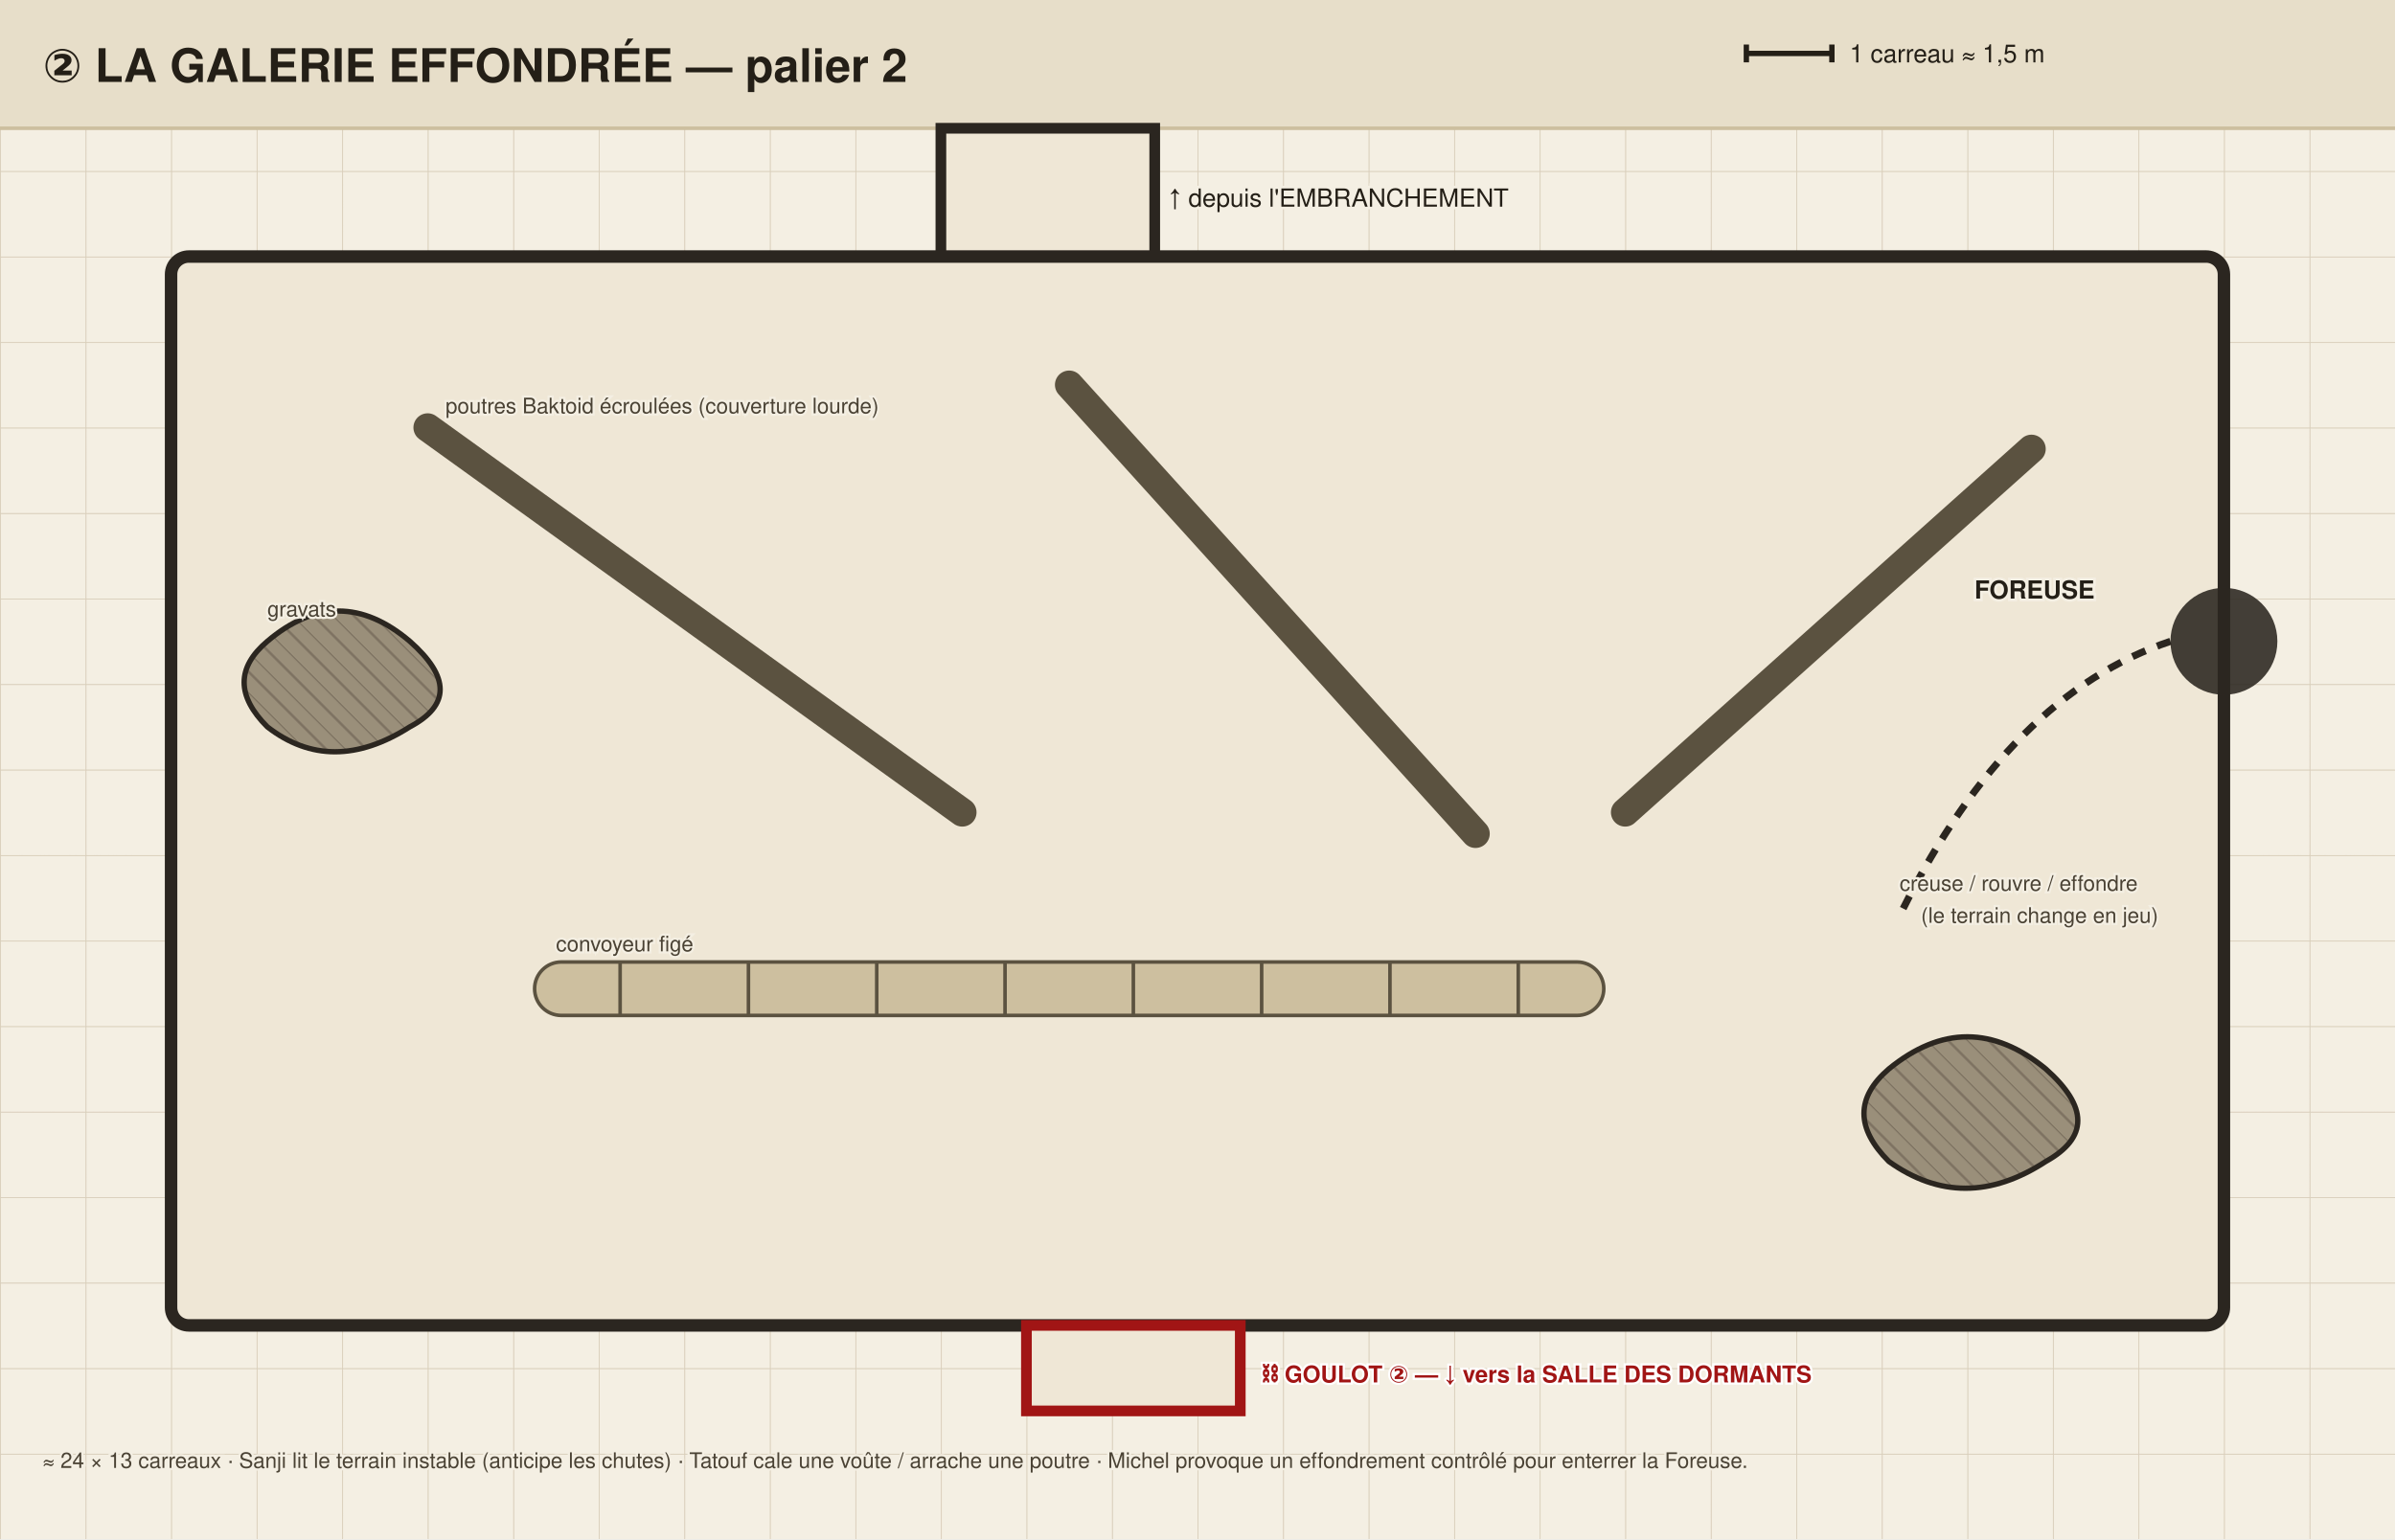
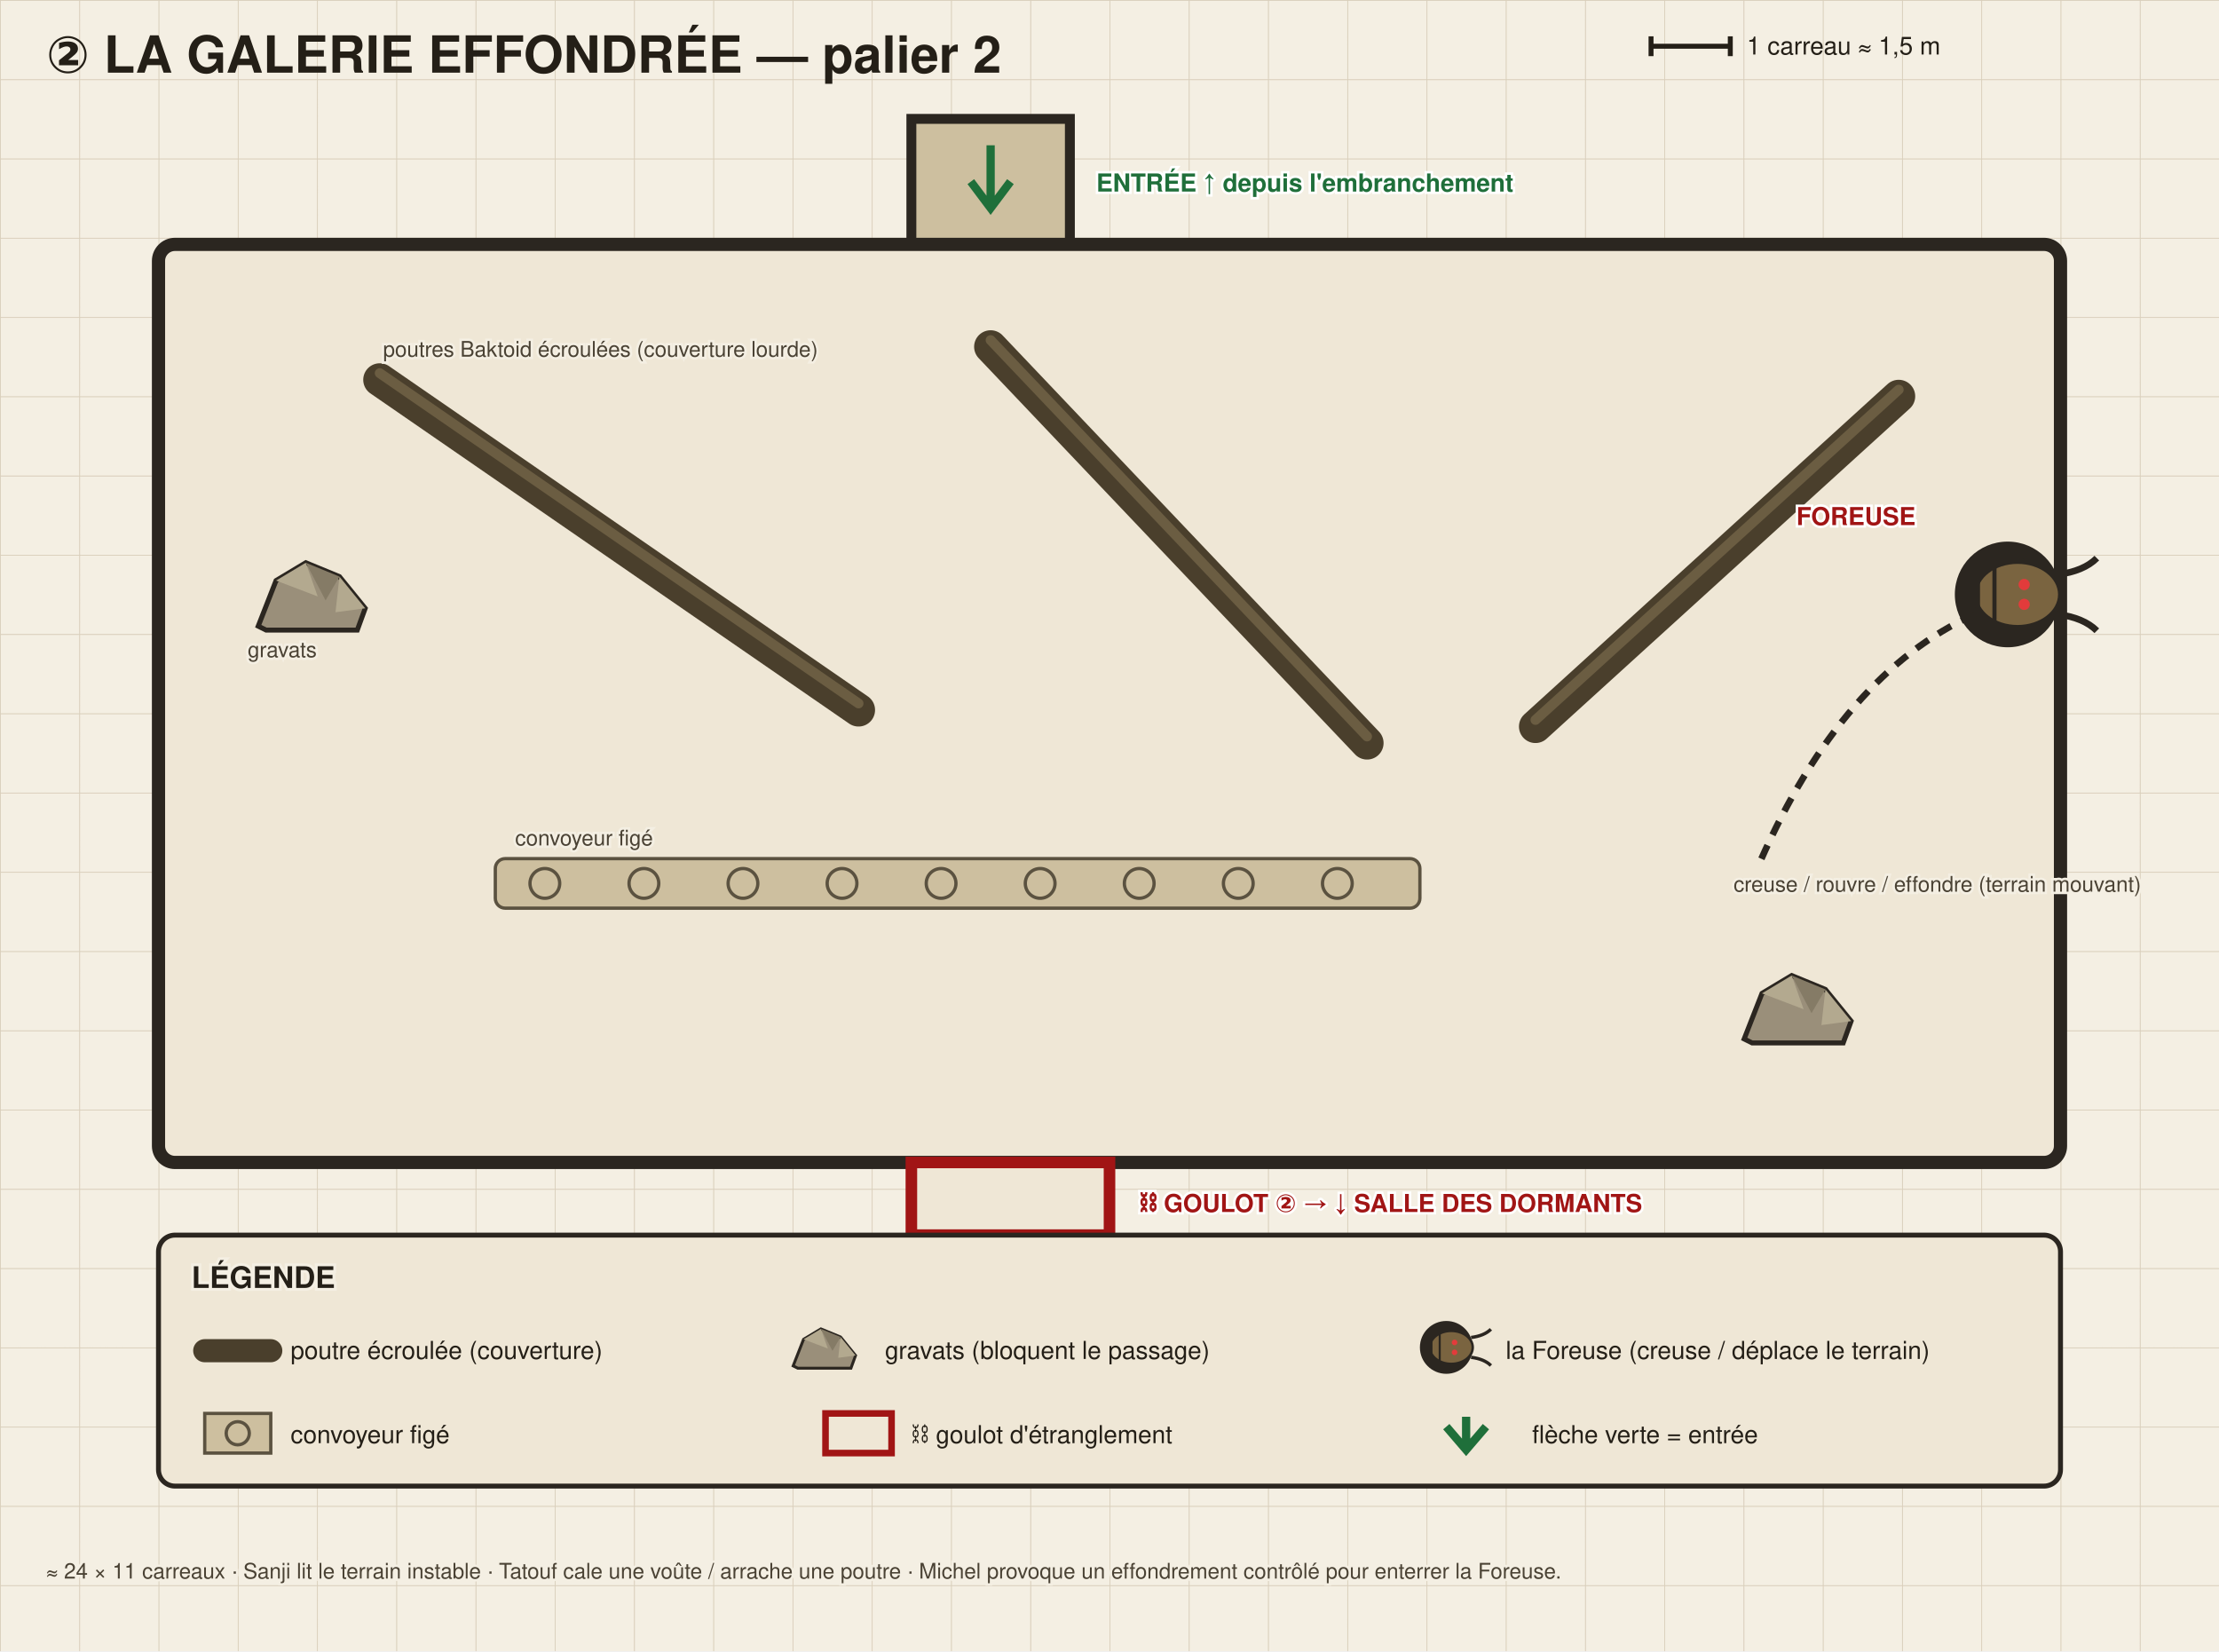
- <svg xmlns="http://www.w3.org/2000/svg" viewBox="0 0 1344 864" font-family="'Segoe UI',Helvetica,Arial,sans-serif">
+ <svg xmlns="http://www.w3.org/2000/svg" viewBox="0 0 1344 1000" font-family="'Segoe UI',Helvetica,Arial,sans-serif">
  <defs>
    <pattern id="grid" width="48" height="48" patternUnits="userSpaceOnUse">
      <path d="M48 0H0V48" fill="none" stroke="#d9cfbb" stroke-width="1" />
    </pattern>
-     <pattern id="rubble" width="16" height="16" patternUnits="userSpaceOnUse" patternTransform="rotate(45)">
-       <rect width="16" height="16" fill="#9a8f7a" />
-       <path d="M0 0H16M0 8H16" stroke="#7c7160" stroke-width="1.3" />
-     </pattern>
+     <g id="rocks">
+       <path d="M-28 16 L-19 -7 L-4 -16 L13 -9 L26 7 L22 18 L-24 18 Z" fill="#9a8f7a" stroke="#2b2620" stroke-width="2.5" />
+       <path d="M-19 -7 L-4 -16 L2 1 Z" fill="#b3a98f" />
+       <path d="M-4 -16 L13 -9 L6 3 Z" fill="#857b66" />
+       <path d="M13 -9 L26 7 L11 9 Z" fill="#b3a98f" />
+     </g>
+     <g id="foreuse">
+       <circle r="32" fill="#2b2620" />
+       <ellipse cx="6" cy="0" rx="26" ry="20" fill="#7a6440" stroke="#2b2620" stroke-width="3" />
+       <path d="M-8 -18 V18 M-18 -13 V13" stroke="#2b2620" stroke-width="2.5" />
+       <circle cx="10" cy="-6" r="3.4" fill="#e23b3b" />
+       <circle cx="10" cy="6" r="3.4" fill="#e23b3b" />
+       <path d="M30 -12 q16 -2 24 -10 M30 12 q16 2 24 10" fill="none" stroke="#2b2620" stroke-width="4" />
+     </g>
    <style>
-       .ttl{font-size:26px;font-weight:700;fill:#241f17}
-       .scl{font-size:14px;fill:#241f17}
-       .lbl{font-size:14px;fill:#241f17;paint-order:stroke;stroke:#f4efe3;stroke-width:3}
-       .sub{font-size:12px;fill:#4a4234;paint-order:stroke;stroke:#f4efe3;stroke-width:2.5}
-       .gl{font-size:13px;font-weight:700;fill:#a11515;paint-order:stroke;stroke:#fff;stroke-width:2.5}
+       .ttl{font-size:31px;font-weight:700;fill:#241f17}.scl{font-size:15px;fill:#241f17}
+       .rm{font-size:19px;font-weight:700;fill:#241f17;paint-order:stroke;stroke:#f4efe3;stroke-width:3.5}
+       .lbl{font-size:16px;fill:#241f17;paint-order:stroke;stroke:#f4efe3;stroke-width:3.5}
+       .sub{font-size:13px;fill:#4a4234;paint-order:stroke;stroke:#f4efe3;stroke-width:3}
+       .gl{font-size:15px;font-weight:700;fill:#a11515;paint-order:stroke;stroke:#fff;stroke-width:3}
+       .ok{font-size:15px;font-weight:700;fill:#1f6f3a;paint-order:stroke;stroke:#fff;stroke-width:3}
+       .leg{font-size:15px;fill:#241f17}
    </style>
  </defs>
-   <rect width="1344" height="864" fill="#f4efe3" />
-   <rect width="1344" height="864" fill="url(#grid)" />
-   <rect x="0" y="0" width="1344" height="72" fill="#e7dec9" />
-   <line x1="0" y1="72" x2="1344" y2="72" stroke="#cdbf9f" stroke-width="2" />
-   <text x="24" y="46" class="ttl">② LA GALERIE EFFONDRÉE — palier 2</text>
-   <g transform="translate(980,30)">
+   <rect width="1344" height="1000" fill="#f4efe3" />
+   <rect width="1344" height="1000" fill="url(#grid)" />
+   <text x="28" y="44" class="ttl">② LA GALERIE EFFONDRÉE — palier 2</text>
+   <g transform="translate(1000,28)">
    <line x1="0" y1="0" x2="48" y2="0" stroke="#241f17" stroke-width="3" />
-     <line x1="0" y1="-5" x2="0" y2="5" stroke="#241f17" stroke-width="3" />
-     <line x1="48" y1="-5" x2="48" y2="5" stroke="#241f17" stroke-width="3" />
+     <line x1="0" y1="-6" x2="0" y2="6" stroke="#241f17" stroke-width="3" />
+     <line x1="48" y1="-6" x2="48" y2="6" stroke="#241f17" stroke-width="3" />
    <text x="58" y="5" class="scl">1 carreau ≈ 1,5 m</text>
  </g>
-   <rect x="528" y="72" width="120" height="72" fill="#efe7d6" stroke="#2b2620" stroke-width="6" />
-   <text x="656" y="116" class="lbl">↑ depuis l'EMBRANCHEMENT</text>
-   <rect x="96" y="144" width="1152" height="600" rx="10" fill="#efe7d6" stroke="#2b2620" stroke-width="7" />
-   <g stroke="#5b5240" stroke-width="16" stroke-linecap="round">
-     <line x1="240" y1="240" x2="540" y2="456" />
-     <line x1="600" y1="216" x2="828" y2="468" />
-     <line x1="912" y1="456" x2="1140" y2="252" />
+   <rect x="552" y="72" width="96" height="76" fill="#cdbf9f" stroke="#2b2620" stroke-width="6" />
+   <path d="M600 88 V124 M588 110 L600 126 L612 110" fill="none" stroke="#1f6f3a" stroke-width="5" />
+   <text x="664" y="116" class="ok">ENTRÉE ↑ depuis l'embranchement</text>
+   <rect x="96" y="148" width="1152" height="556" rx="10" fill="#efe7d6" stroke="#2b2620" stroke-width="8" />
+   <g stroke="#4a3f2c" stroke-width="20" stroke-linecap="round">
+     <line x1="230" y1="230" x2="520" y2="430" />
+     <line x1="600" y1="210" x2="828" y2="450" />
+     <line x1="930" y1="440" x2="1150" y2="240" />
  </g>
-   <text x="250" y="232" class="sub">poutres Baktoid écroulées (couverture lourde)</text>
-   <rect x="300" y="540" width="600" height="30" rx="15" fill="#cdbf9f" stroke="#5b5240" stroke-width="2" />
-   <g stroke="#5b5240" stroke-width="2">
-     <line x1="348" y1="540" x2="348" y2="570" />
-     <line x1="420" y1="540" x2="420" y2="570" />
-     <line x1="492" y1="540" x2="492" y2="570" />
-     <line x1="564" y1="540" x2="564" y2="570" />
-     <line x1="636" y1="540" x2="636" y2="570" />
-     <line x1="708" y1="540" x2="708" y2="570" />
-     <line x1="780" y1="540" x2="780" y2="570" />
-     <line x1="852" y1="540" x2="852" y2="570" />
+   <g stroke="#6b5d42" stroke-width="6" stroke-linecap="round">
+     <line x1="230" y1="226" x2="520" y2="426" />
+     <line x1="600" y1="206" x2="828" y2="446" />
+     <line x1="930" y1="436" x2="1150" y2="236" />
  </g>
-   <text x="312" y="534" class="sub">convoyeur figé</text>
-   <path d="M150 360 q40 -34 80 0 q34 30 0 48 q-44 28 -80 0 q-26 -26 0 -48Z" fill="url(#rubble)" stroke="#2b2620" stroke-width="3" />
-   <path d="M1060 600 q44 -36 88 0 q36 32 0 52 q-46 30 -88 0 q-28 -28 0 -52Z" fill="url(#rubble)" stroke="#2b2620" stroke-width="3" />
-   <text x="150" y="346" class="sub">gravats</text>
-   <circle cx="1248" cy="360" r="30" fill="#2b2620" opacity="0.88" />
-   <path d="M1218 360 q-90 30 -150 150" fill="none" stroke="#2b2620" stroke-width="4" stroke-dasharray="8 7" />
-   <text x="1108" y="336" class="lbl" style="font-weight:700">FOREUSE</text>
-   <text x="1066" y="500" class="sub">creuse / rouvre / effondre</text>
-   <text x="1078" y="518" class="sub">(le terrain change en jeu)</text>
-   <rect x="576" y="744" width="120" height="48" fill="#efe7d6" stroke="#a11515" stroke-width="6" />
-   <text x="708" y="776" class="gl">⛓ GOULOT ② — ↓ vers la SALLE DES DORMANTS</text>
-   <text x="24" y="824" class="sub">≈ 24 × 13 carreaux · Sanji lit le terrain instable (anticipe les chutes) · Tatouf cale une voûte / arrache une poutre · Michel provoque un effondrement contrôlé pour enterrer la Foreuse.</text>
+   <text x="232" y="216" class="sub">poutres Baktoid écroulées (couverture lourde)</text>
+   <rect x="300" y="520" width="560" height="30" rx="6" fill="#cdbf9f" stroke="#5b5240" stroke-width="2" />
+   <g fill="none" stroke="#5b5240" stroke-width="2">
+     <circle cx="330" cy="535" r="9" />
+     <circle cx="390" cy="535" r="9" />
+     <circle cx="450" cy="535" r="9" />
+     <circle cx="510" cy="535" r="9" />
+     <circle cx="570" cy="535" r="9" />
+     <circle cx="630" cy="535" r="9" />
+     <circle cx="690" cy="535" r="9" />
+     <circle cx="750" cy="535" r="9" />
+     <circle cx="810" cy="535" r="9" />
+   </g>
+   <text x="312" y="512" class="sub">convoyeur figé</text>
+   <use href="#rocks" transform="translate(190,360) scale(1.2)" />
+   <use href="#rocks" transform="translate(1090,610) scale(1.2)" />
+   <text x="150" y="398" class="sub">gravats</text>
+   <use href="#foreuse" transform="translate(1216,360)" />
+   <path d="M1196 372 q-80 36 -130 150" fill="none" stroke="#2b2620" stroke-width="4" stroke-dasharray="9 7" />
+   <text x="1088" y="318" class="gl">FOREUSE</text>
+   <text x="1050" y="540" class="sub">creuse / rouvre / effondre (terrain mouvant)</text>
+   <rect x="552" y="704" width="120" height="44" fill="#efe7d6" stroke="#a11515" stroke-width="7" />
+   <text x="690" y="734" class="gl">⛓ GOULOT ② → ↓ SALLE DES DORMANTS</text>
+   <rect x="96" y="748" width="1152" height="152" rx="10" fill="#efe7d6" stroke="#2b2620" stroke-width="3" />
+   <text x="116" y="780" class="rm" style="font-size:18px">LÉGENDE</text>
+   <g transform="translate(124,810)">
+     <line x1="0" y1="8" x2="40" y2="8" stroke="#4a3f2c" stroke-width="14" stroke-linecap="round" />
+     <text x="52" y="13" class="leg">poutre écroulée (couverture)</text>
+     <use href="#rocks" transform="translate(376,6) scale(0.7)" />
+     <text x="412" y="13" class="leg">gravats (bloquent le passage)</text>
+     <g transform="translate(752,6)">
+       <use href="#foreuse" transform="scale(0.5)" />
+     </g>
+     <text x="788" y="13" class="leg">la Foreuse (creuse / déplace le terrain)</text>
+   </g>
+   <g transform="translate(124,862)">
+     <rect x="0" y="-6" width="40" height="24" fill="#cdbf9f" stroke="#5b5240" stroke-width="2" />
+     <circle cx="20" cy="6" r="7" fill="none" stroke="#5b5240" stroke-width="2" />
+     <text x="52" y="12" class="leg">convoyeur figé</text>
+     <rect x="376" y="-6" width="40" height="24" fill="#efe7d6" stroke="#a11515" stroke-width="4" />
+     <text x="428" y="12" class="leg">⛓ goulot d'étranglement</text>
+     <path d="M764 -4 V14 M752 2 L764 16 L776 2" fill="none" stroke="#1f6f3a" stroke-width="5" />
+     <text x="804" y="12" class="leg">flèche verte = entrée</text>
+   </g>
+   <text x="28" y="956" class="sub">≈ 24 × 11 carreaux · Sanji lit le terrain instable · Tatouf cale une voûte / arrache une poutre · Michel provoque un effondrement contrôlé pour enterrer la Foreuse.</text>
</svg>
